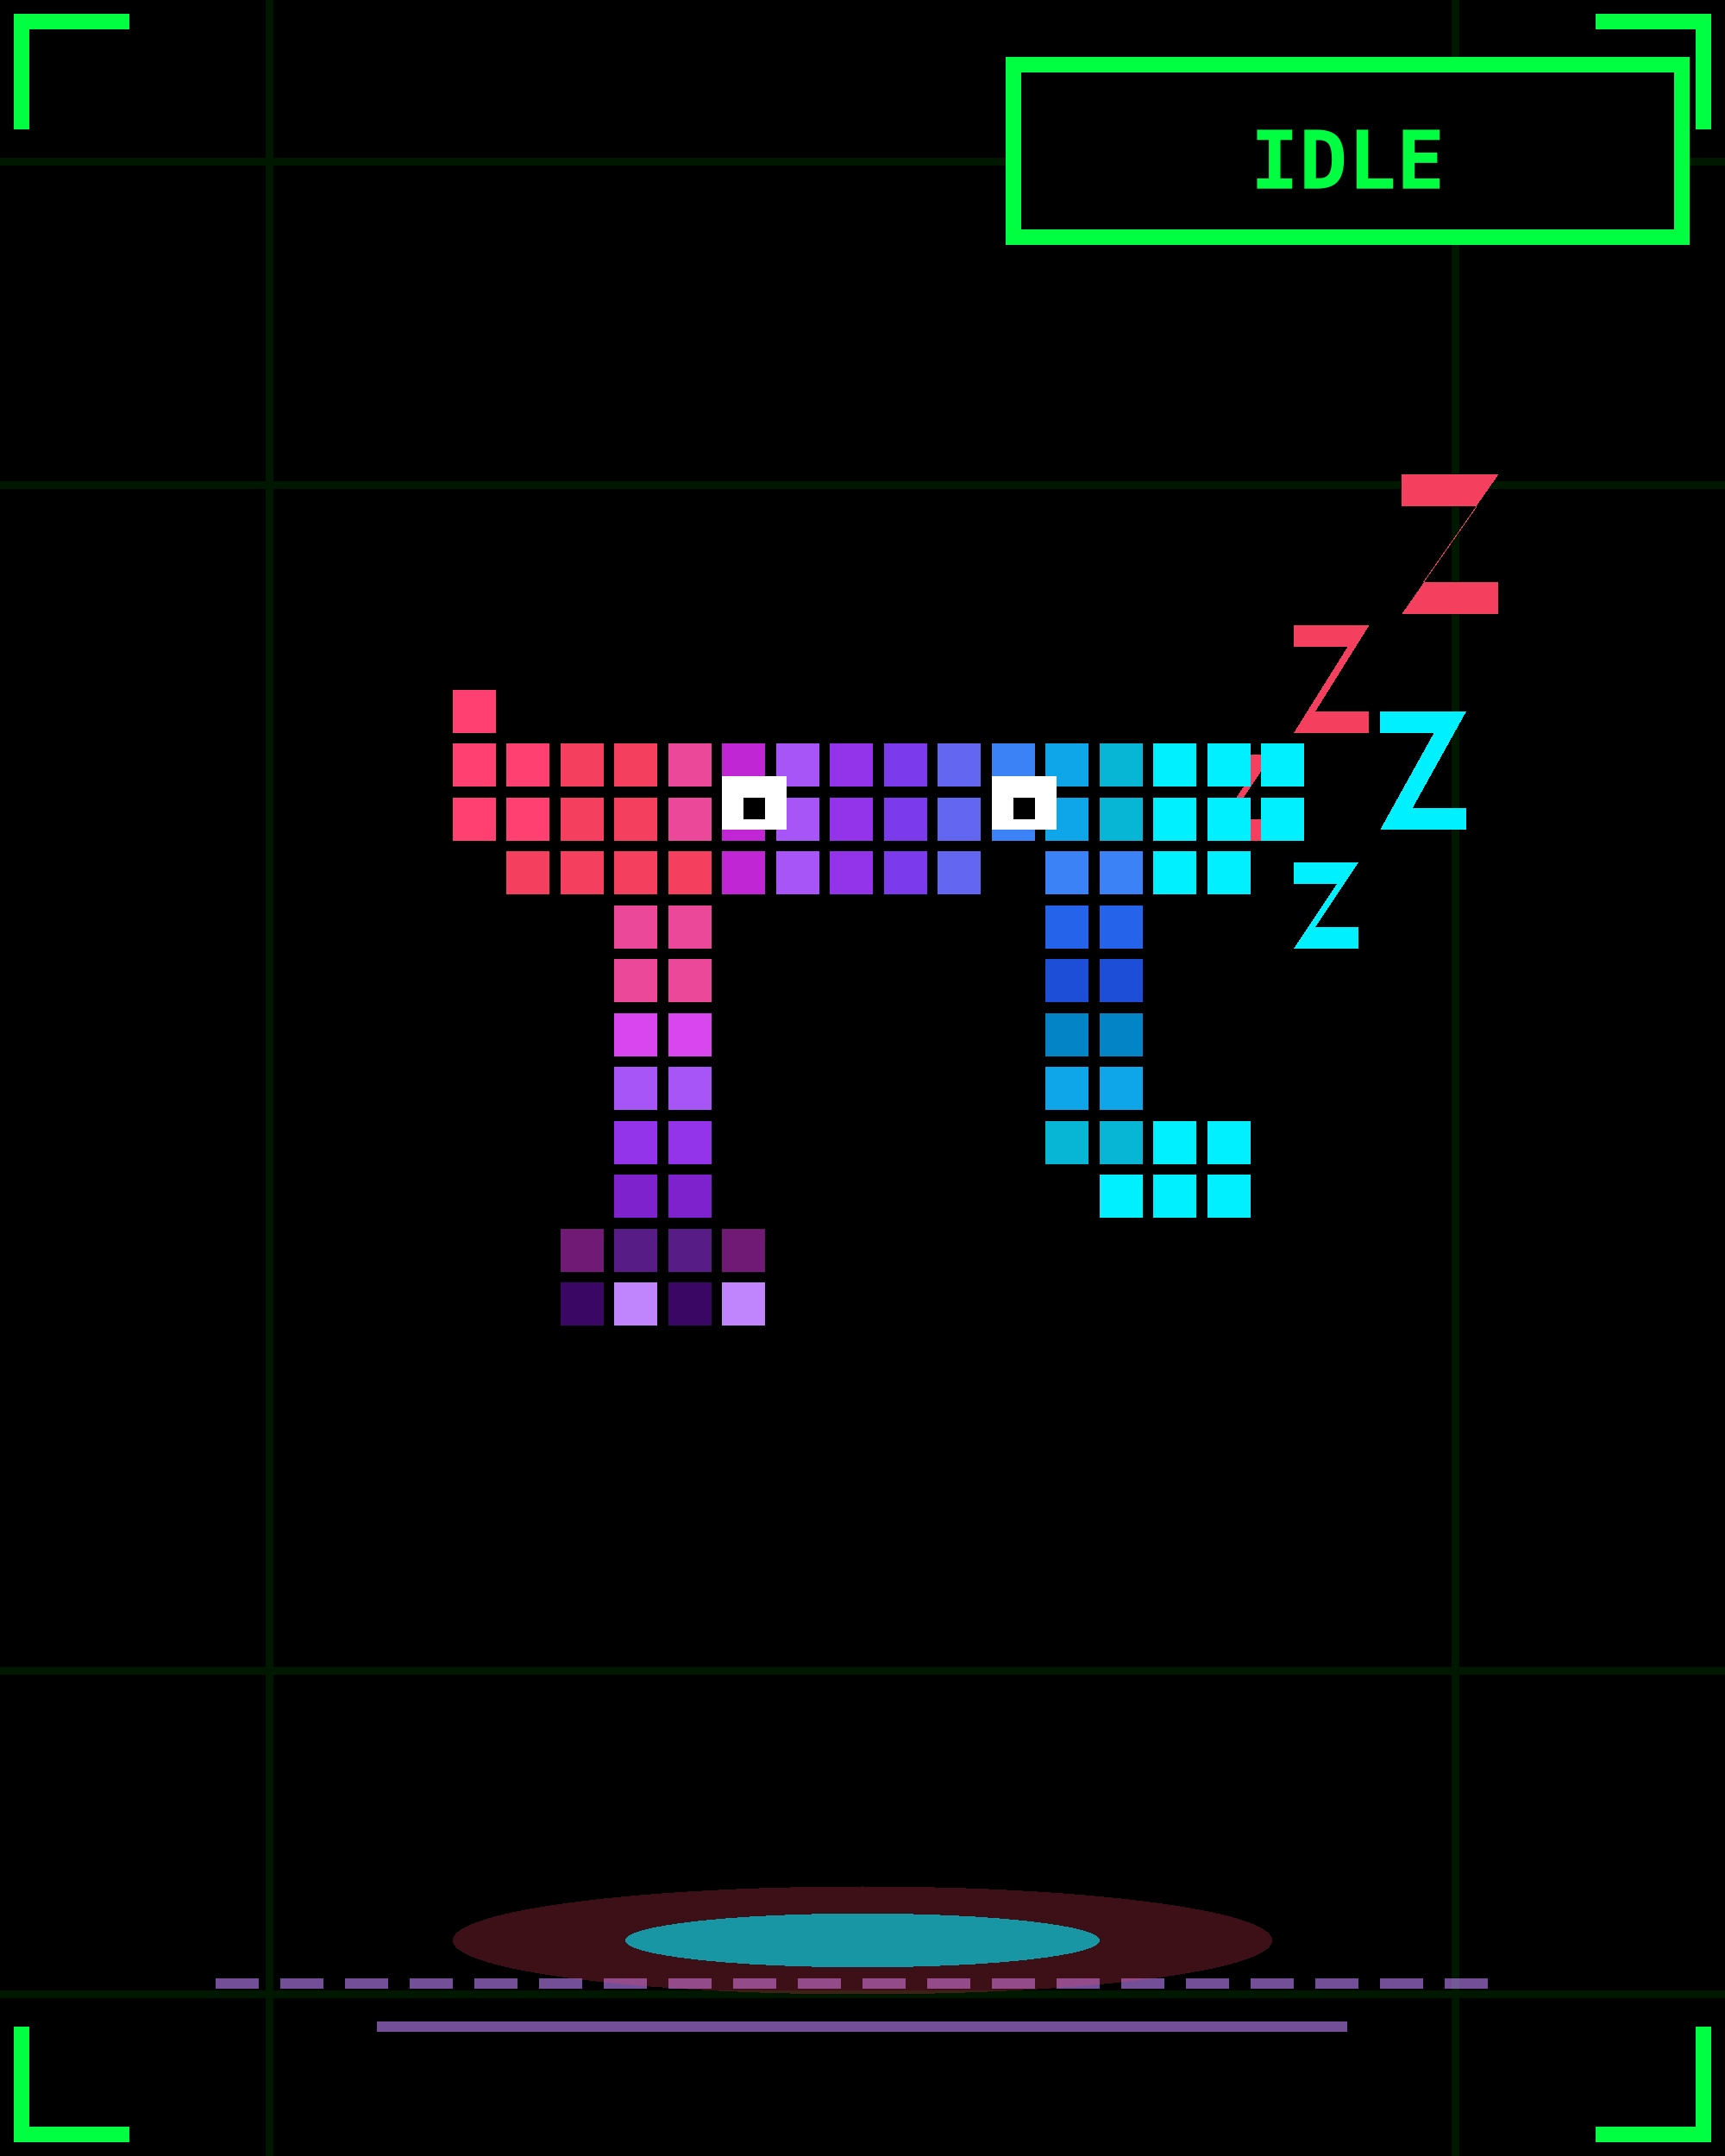
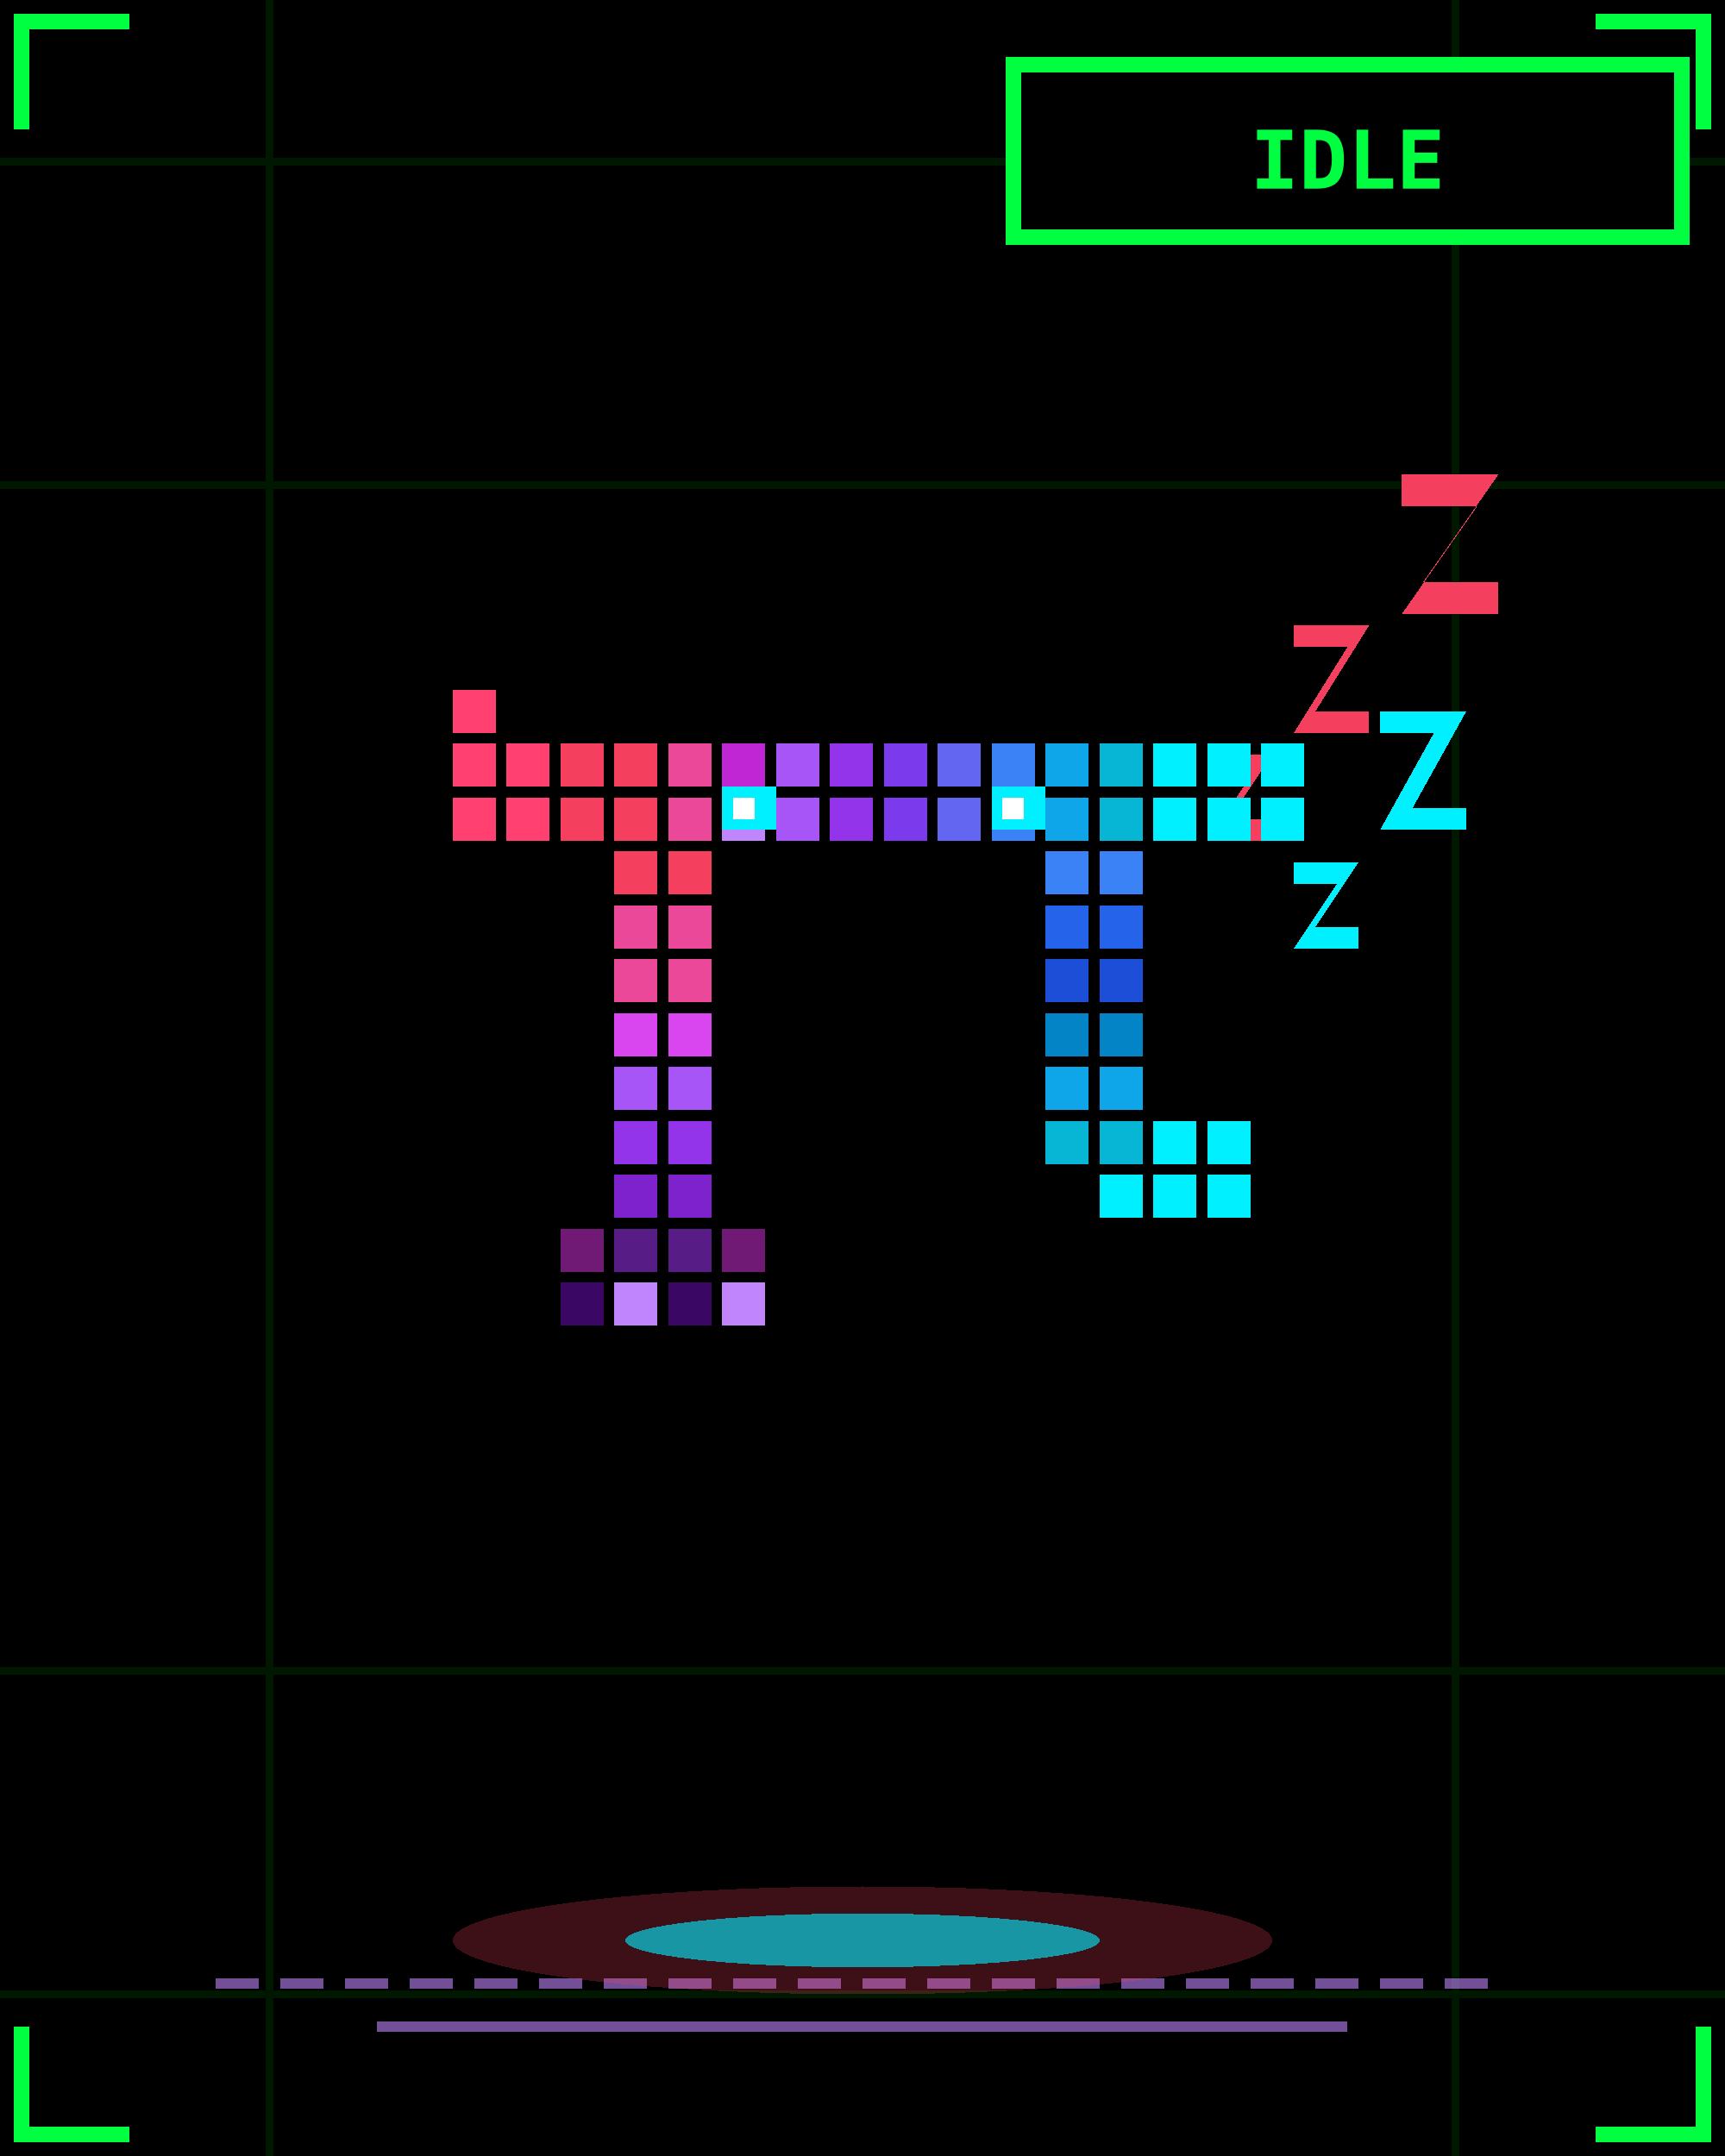
<svg xmlns="http://www.w3.org/2000/svg" viewBox="0 0 160 200" width="100%" height="100%" preserveAspectRatio="none" shape-rendering="crispEdges">
  <defs>
    <pattern id="piHalftone" x="0" y="0" width="4" height="4" patternUnits="userSpaceOnUse">
      <rect width="4" height="4" fill="#180b2c" />
      <rect x="0" y="0" width="2" height="2" fill="#c084fc" />
      <rect x="2" y="2" width="2" height="2" fill="#c084fc" />
    </pattern>
  </defs>
  <style>
    @keyframes pixelBreathe {
      0%, 100% { transform: translateY(0px); }
      50% { transform: translateY(-4px); }
    }
    @keyframes pixelBlink {
      0%, 42%, 58%, 100% { opacity: 1; }
      45%, 55% { opacity: 0; }
    }
    @keyframes pixelBlinkClosed {
      0%, 42%, 58%, 100% { opacity: 0; }
      45%, 55% { opacity: 1; }
    }
    @keyframes zClimb1 {
      0% { opacity: 0; transform: translate(0, 0); }
      30% { opacity: 1; }
      80% { opacity: 1; transform: translate(8px, -60px); }
      100% { opacity: 0; transform: translate(14px, -85px); }
    }
    @keyframes zClimb2 {
      0% { opacity: 0; transform: translate(0, 0); }
      30% { opacity: 1; }
      80% { opacity: 1; transform: translate(10px, -60px); }
      100% { opacity: 0; transform: translate(18px, -85px); }
    }

    .mascot-idle { animation: pixelBreathe 2.4s steps(2) infinite; transform-origin: 80px 100px; }
    .eye-open { animation: pixelBlink 4s steps(1) infinite; }
    .eye-closed { animation: pixelBlinkClosed 4s steps(1) infinite; }
    .z-1 { animation: zClimb1 3s steps(6) infinite; }
    .z-2 { animation: zClimb2 3s steps(6) infinite 1.5s; }
  </style>
  <rect width="160" height="200" fill="#000000" />
  <g stroke="#003b00" stroke-width="0.75" opacity="0.4">
    <line x1="0" y1="15" x2="160" y2="15" />
    <line x1="0" y1="45" x2="160" y2="45" />
    <line x1="0" y1="155" x2="160" y2="155" />
    <line x1="0" y1="185" x2="160" y2="185" />
    <line x1="25" y1="0" x2="25" y2="200" />
    <line x1="135" y1="0" x2="135" y2="200" />
  </g>
  <g stroke="#00ff41" stroke-width="1.5" fill="none">
    <path d="M2,12 L2,2 L12,2" />
    <path d="M158,12 L158,2 L148,2" />
    <path d="M2,188 L2,198 L12,198" />
    <path d="M158,188 L158,198 L148,198" />
  </g>
  <g transform="translate(94, 6)">
    <rect width="62" height="16" fill="#000000" stroke="#00ff41" stroke-width="1.5" />
    <text x="31" y="11.5" font-family="'Fira Code', monospace" font-size="7.5" font-weight="900" fill="#00ff41" text-anchor="middle">IDLE</text>
  </g>
  <g class="z-1" fill="#f43f5e" transform="translate(112, 70)">
    <path d="M0,0 H6 L2,6 H6 V8 H0 L4,2 H0 Z" />
    <path d="M8,-12 H15 L10,-4 H15 V-2 H8 L13,-10 H8 Z" />
    <path d="M18,-26 H27 L20,-16 H27 V-13 H18 L25,-23 H18 Z" />
  </g>
  <g class="z-2" fill="#00f0ff" transform="translate(120, 80)">
    <path d="M0,0 H6 L2,6 H6 V8 H0 L4,2 H0 Z" />
    <path d="M8,-14 H16 L11,-5 H16 V-3 H8 L13,-12 H8 Z" />
  </g>
  <g opacity="0.6" stroke="#c084fc" stroke-width="1">
    <line x1="20" y1="184" x2="140" y2="184" stroke-dasharray="4,2" />
    <line x1="35" y1="188" x2="125" y2="188" />
  </g>
  <ellipse cx="80" cy="180" rx="38" ry="5" fill="#f43f5e" opacity="0.25" />
  <ellipse cx="80" cy="180" rx="22" ry="2.5" fill="#00f0ff" opacity="0.6" />
  <g class="mascot-idle">
    <rect x="42" y="64" width="4" height="4" fill="#ff4071" />
    <rect x="42" y="69" width="4" height="4" fill="#ff4071" />
    <rect x="42" y="74" width="4" height="4" fill="#ff4071" />
    <rect x="47" y="69" width="4" height="4" fill="#ff4071" />
    <rect x="52" y="69" width="4" height="4" fill="#f43f5e" />
    <rect x="57" y="69" width="4" height="4" fill="#f43f5e" />
    <rect x="62" y="69" width="4" height="4" fill="#ec4899" />
    <rect x="67" y="69" width="4" height="4" fill="#c026d3" />
    <rect x="72" y="69" width="4" height="4" fill="#a855f7" />
    <rect x="77" y="69" width="4" height="4" fill="#9333ea" />
    <rect x="82" y="69" width="4" height="4" fill="#7c3aed" />
    <rect x="87" y="69" width="4" height="4" fill="#6366f1" />
    <rect x="92" y="69" width="4" height="4" fill="#3b82f6" />
    <rect x="97" y="69" width="4" height="4" fill="#0ea5e9" />
    <rect x="102" y="69" width="4" height="4" fill="#06b6d4" />
    <rect x="107" y="69" width="4" height="4" fill="#00f0ff" />
    <rect x="112" y="69" width="4" height="4" fill="#00f0ff" />
    <rect x="117" y="69" width="4" height="4" fill="#00f0ff" />
    <rect x="117" y="74" width="4" height="4" fill="#00f0ff" />
    <rect x="47" y="74" width="4" height="4" fill="#ff4071" />
    <rect x="52" y="74" width="4" height="4" fill="#f43f5e" />
    <rect x="57" y="74" width="4" height="4" fill="#f43f5e" />
    <rect x="62" y="74" width="4" height="4" fill="#ec4899" />
-     <rect x="67" y="74" width="4" height="4" fill="#c026d3" />
+     <rect x="67" y="74" width="4" height="4" fill="#c084fc" />
    <rect x="72" y="74" width="4" height="4" fill="#a855f7" />
    <rect x="77" y="74" width="4" height="4" fill="#9333ea" />
    <rect x="82" y="74" width="4" height="4" fill="#7c3aed" />
    <rect x="87" y="74" width="4" height="4" fill="#6366f1" />
    <rect x="92" y="74" width="4" height="4" fill="#3b82f6" />
    <rect x="97" y="74" width="4" height="4" fill="#0ea5e9" />
    <rect x="102" y="74" width="4" height="4" fill="#06b6d4" />
    <rect x="107" y="74" width="4" height="4" fill="#00f0ff" />
    <rect x="112" y="74" width="4" height="4" fill="#00f0ff" />
-     <rect x="47" y="79" width="4" height="4" fill="#f43f5e" />
-     <rect x="52" y="79" width="4" height="4" fill="#f43f5e" />
-     <rect x="67" y="79" width="4" height="4" fill="#c026d3" />
-     <rect x="72" y="79" width="4" height="4" fill="#a855f7" />
-     <rect x="77" y="79" width="4" height="4" fill="#9333ea" />
-     <rect x="82" y="79" width="4" height="4" fill="#7c3aed" />
-     <rect x="87" y="79" width="4" height="4" fill="#6366f1" />
-     <rect x="107" y="79" width="4" height="4" fill="#00f0ff" />
-     <rect x="112" y="79" width="4" height="4" fill="#00f0ff" />
    <rect x="57" y="79" width="4" height="4" fill="#f43f5e" />
    <rect x="62" y="79" width="4" height="4" fill="#f43f5e" />
    <rect x="57" y="84" width="4" height="4" fill="#ec4899" />
    <rect x="62" y="84" width="4" height="4" fill="#ec4899" />
    <rect x="57" y="89" width="4" height="4" fill="#ec4899" />
    <rect x="62" y="89" width="4" height="4" fill="#ec4899" />
    <rect x="57" y="94" width="4" height="4" fill="#d946ef" />
    <rect x="62" y="94" width="4" height="4" fill="#d946ef" />
    <rect x="57" y="99" width="4" height="4" fill="#a855f7" />
    <rect x="62" y="99" width="4" height="4" fill="#a855f7" />
    <rect x="57" y="104" width="4" height="4" fill="#9333ea" />
    <rect x="62" y="104" width="4" height="4" fill="#9333ea" />
    <rect x="57" y="109" width="4" height="4" fill="#7e22ce" />
    <rect x="62" y="109" width="4" height="4" fill="#7e22ce" />
    <rect x="52" y="114" width="4" height="4" fill="#701a75" />
    <rect x="57" y="114" width="4" height="4" fill="#581c87" />
    <rect x="62" y="114" width="4" height="4" fill="#581c87" />
    <rect x="67" y="114" width="4" height="4" fill="#701a75" />
    <rect x="52" y="119" width="4" height="4" fill="#3b0764" />
    <rect x="57" y="119" width="4" height="4" fill="#c084fc" />
    <rect x="62" y="119" width="4" height="4" fill="#3b0764" />
    <rect x="67" y="119" width="4" height="4" fill="#c084fc" />
    <rect x="97" y="79" width="4" height="4" fill="#3b82f6" />
    <rect x="102" y="79" width="4" height="4" fill="#3b82f6" />
    <rect x="97" y="84" width="4" height="4" fill="#2563eb" />
    <rect x="102" y="84" width="4" height="4" fill="#2563eb" />
    <rect x="97" y="89" width="4" height="4" fill="#1d4ed8" />
    <rect x="102" y="89" width="4" height="4" fill="#1d4ed8" />
    <rect x="97" y="94" width="4" height="4" fill="#0284c7" />
    <rect x="102" y="94" width="4" height="4" fill="#0284c7" />
    <rect x="97" y="99" width="4" height="4" fill="#0ea5e9" />
    <rect x="102" y="99" width="4" height="4" fill="#0ea5e9" />
    <rect x="97" y="104" width="4" height="4" fill="#06b6d4" />
    <rect x="102" y="104" width="4" height="4" fill="#06b6d4" />
    <rect x="107" y="104" width="4" height="4" fill="#00f0ff" />
    <rect x="102" y="109" width="4" height="4" fill="#00f0ff" />
    <rect x="107" y="109" width="4" height="4" fill="#00f0ff" />
    <rect x="112" y="109" width="4" height="4" fill="#00f0ff" />
    <rect x="112" y="104" width="4" height="4" fill="#00f0ff" />
    <g class="eye-closed">
-       <rect x="67" y="74" width="6" height="2" fill="#ffffff" />
-       <rect x="92" y="74" width="6" height="2" fill="#ffffff" />
+       <rect x="67" y="75" width="5" height="2" fill="#00f0ff" />
+       <rect x="92" y="75" width="5" height="2" fill="#00f0ff" />
    </g>
    <g class="eye-open">
-       <rect x="67" y="72" width="6" height="5" fill="#ffffff" />
-       <rect x="69" y="74" width="2" height="2" fill="#000000" />
-       <rect x="92" y="72" width="6" height="5" fill="#ffffff" />
-       <rect x="94" y="74" width="2" height="2" fill="#000000" />
+       <rect x="67" y="73" width="5" height="4" fill="#00f0ff" />
+       <rect x="68" y="74" width="2" height="2" fill="#ffffff" />
+       <rect x="92" y="73" width="5" height="4" fill="#00f0ff" />
+       <rect x="93" y="74" width="2" height="2" fill="#ffffff" />
    </g>
  </g>
</svg>
